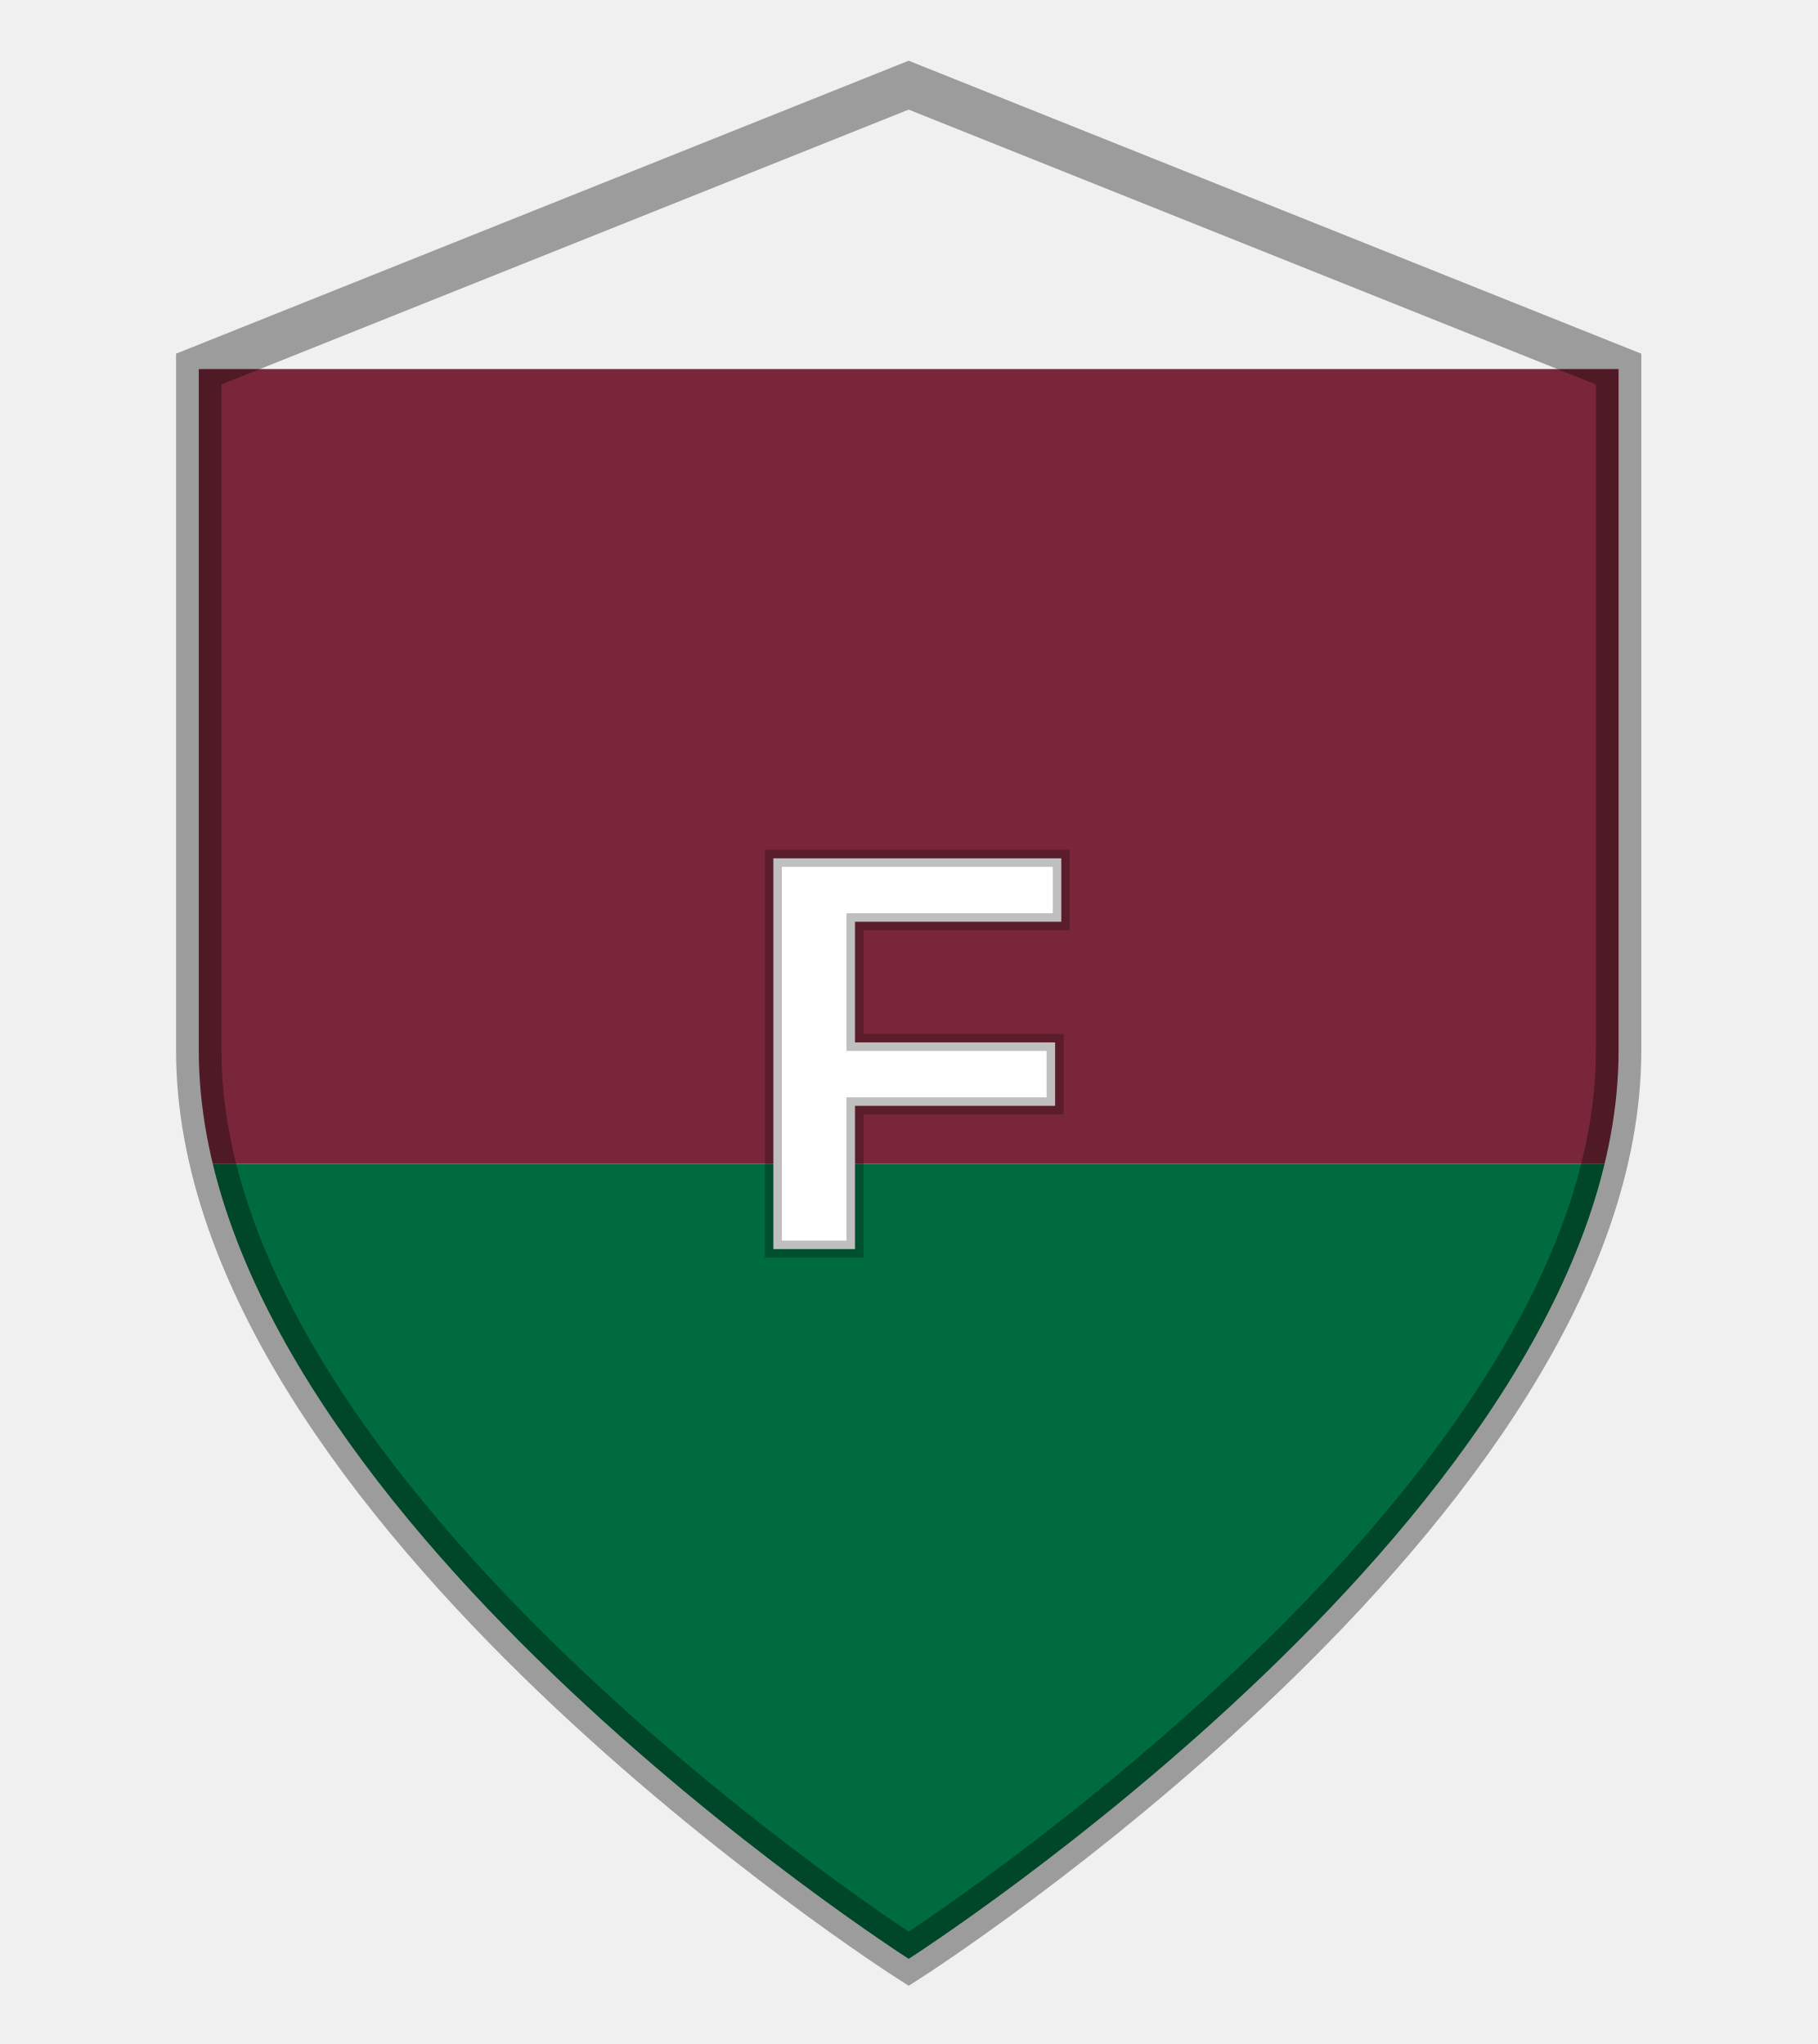
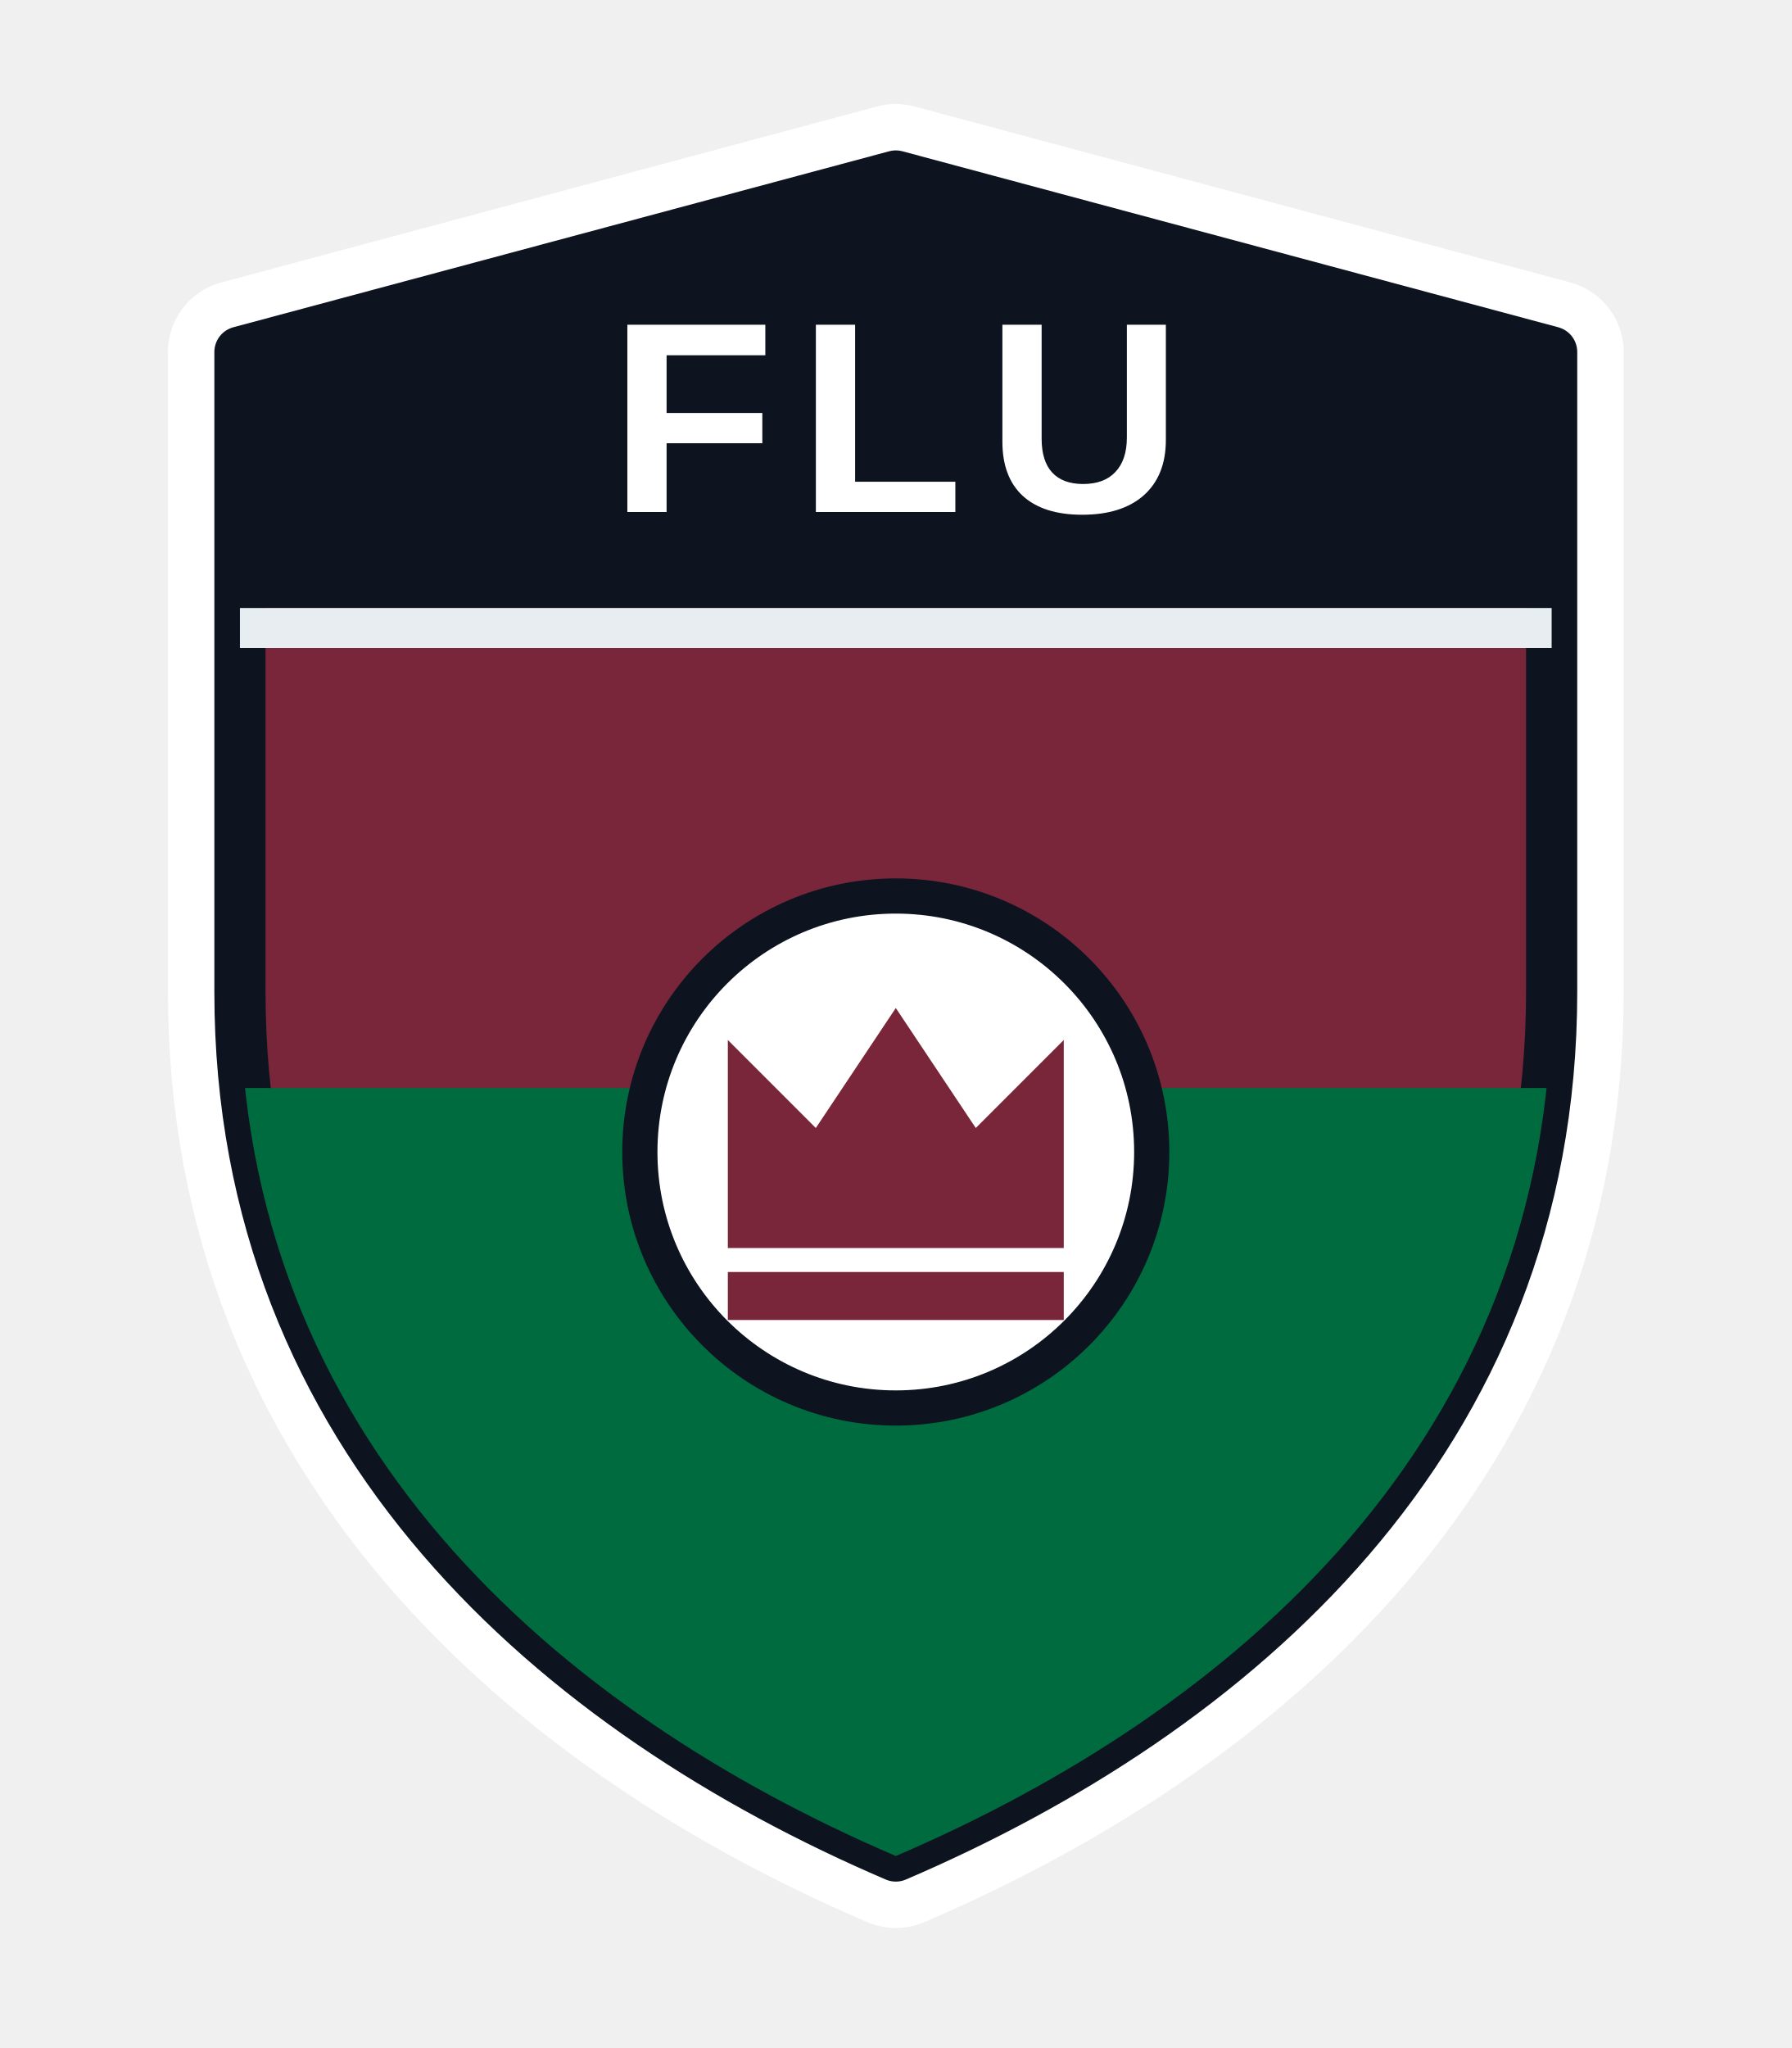
- <svg xmlns="http://www.w3.org/2000/svg" viewBox="0 0 64 72" role="img" aria-label="Fluminense">
+ <svg xmlns="http://www.w3.org/2000/svg" viewBox="-6 -6 112 128" role="img" aria-label="Fluminense" style="background:transparent">
  <defs>
-     <clipPath id="shield-clip">
-       <path d="M32 3 L57 13 L57 37 C57 53 32 69 32 69 C32 69 7 53 7 37 L7 13 Z" />
+     <clipPath id="crest-fluminense-12">
+       <path d="M50 5 L91 16 V56 C91 84 71 101 50 110 C29 101 9 84 9 56 V16 Z" />
    </clipPath>
  </defs>
-   <g clip-path="url(#shield-clip)">
-     <rect x="7" y="13" width="50" height="28" fill="#7A263A" />
-     <rect x="7" y="41" width="50" height="28" fill="#006B3F" />
+   <path d="M50 5 L91 16 V56 C91 84 71 101 50 110 C29 101 9 84 9 56 V16 Z" fill="#ffffff" stroke="#ffffff" stroke-width="9" stroke-linejoin="round" />
+   <path d="M50 5 L91 16 V56 C91 84 71 101 50 110 C29 101 9 84 9 56 V16 Z" fill="#7A263A" stroke="#0d1420" stroke-width="3.2" stroke-linejoin="round" />
+   <g clip-path="url(#crest-fluminense-12)">
+     <rect x="0" y="62" width="100" height="54" fill="#006B3F" />
+     <rect x="0" y="0" width="100" height="32" fill="#0d1420" />
+     <rect x="0" y="32" width="100" height="2.5" fill="#e8edf2" />
  </g>
-   <path d="M32 3 L57 13 L57 37 C57 53 32 69 32 69 C32 69 7 53 7 37 L7 13 Z" fill="none" stroke="rgba(0,0,0,.35)" stroke-width="1.6" />
-   <text x="32" y="44" text-anchor="middle" font-family="Barlow Condensed,Arial,sans-serif" font-weight="800" font-size="20" fill="#ffffff" stroke="rgba(0,0,0,.25)" stroke-width=".6">F</text>
+   <text x="50" y="26" text-anchor="middle" font-family="Barlow Condensed, Arial Narrow, Arial, sans-serif" font-weight="800" font-size="17" letter-spacing="1.4" fill="#ffffff">FLU</text>
+   <circle cx="50" cy="66" r="16" fill="#ffffff" stroke="#0d1420" stroke-width="2.2" />
+   <polygon fill="#7A263A" points="39.5,72 39.5,59 45,64.5 50,57 55,64.5 60.5,59 60.5,72" />
+   <rect x="39.5" y="73.5" width="21" height="3" fill="#7A263A" />
</svg>
